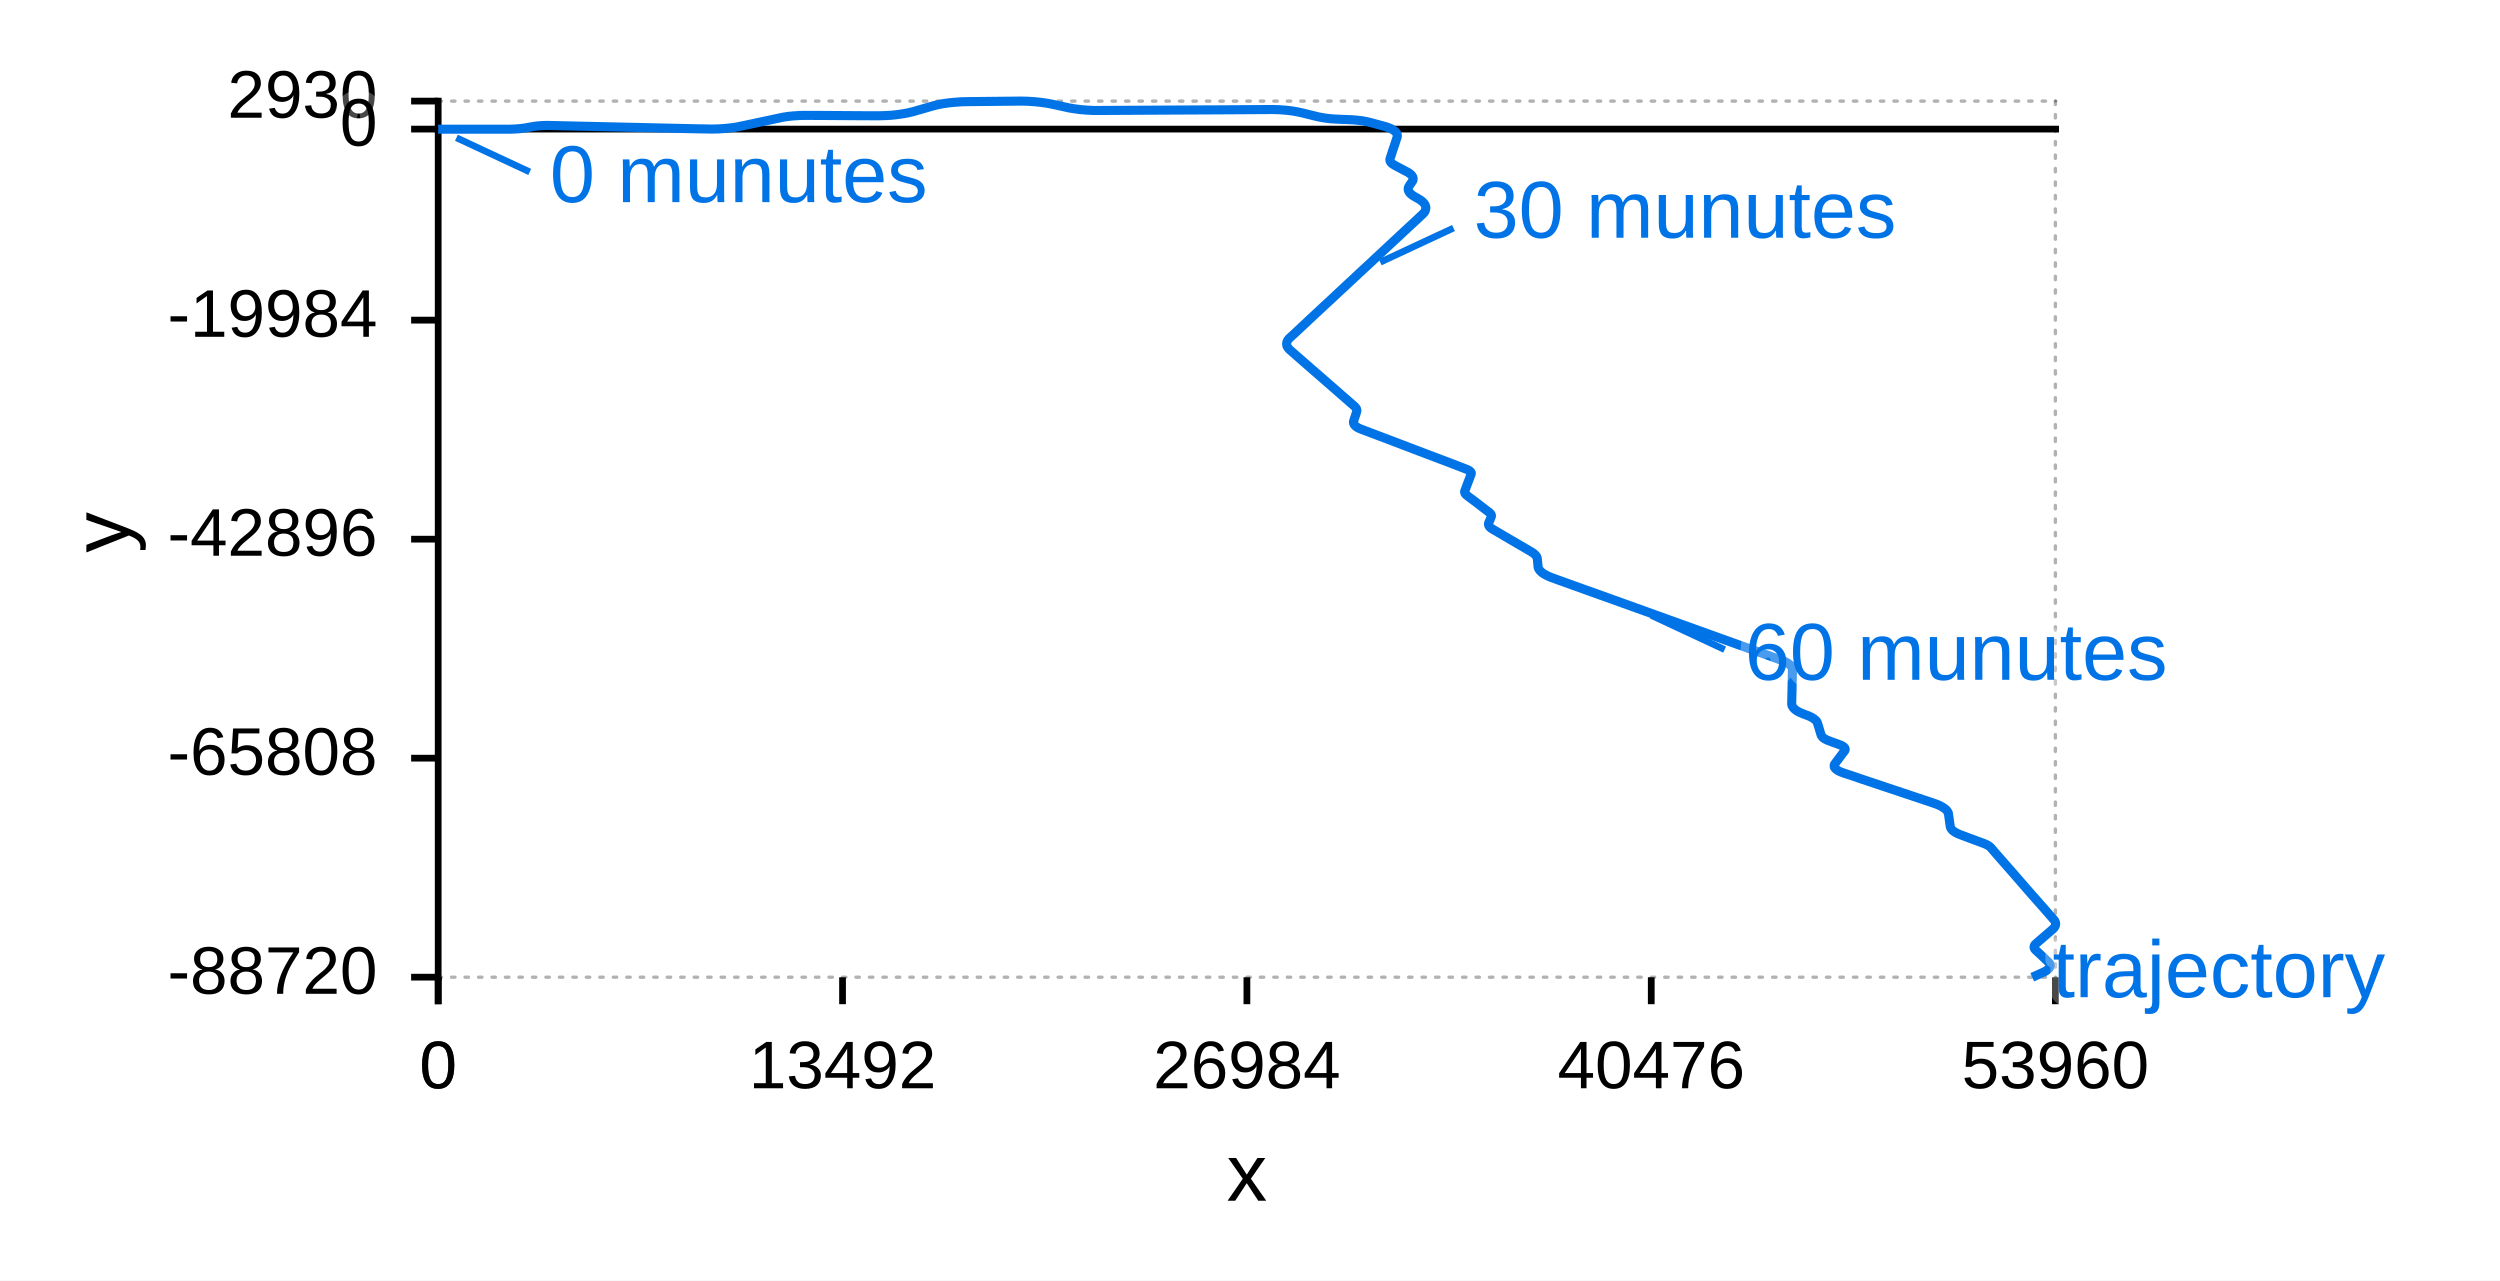
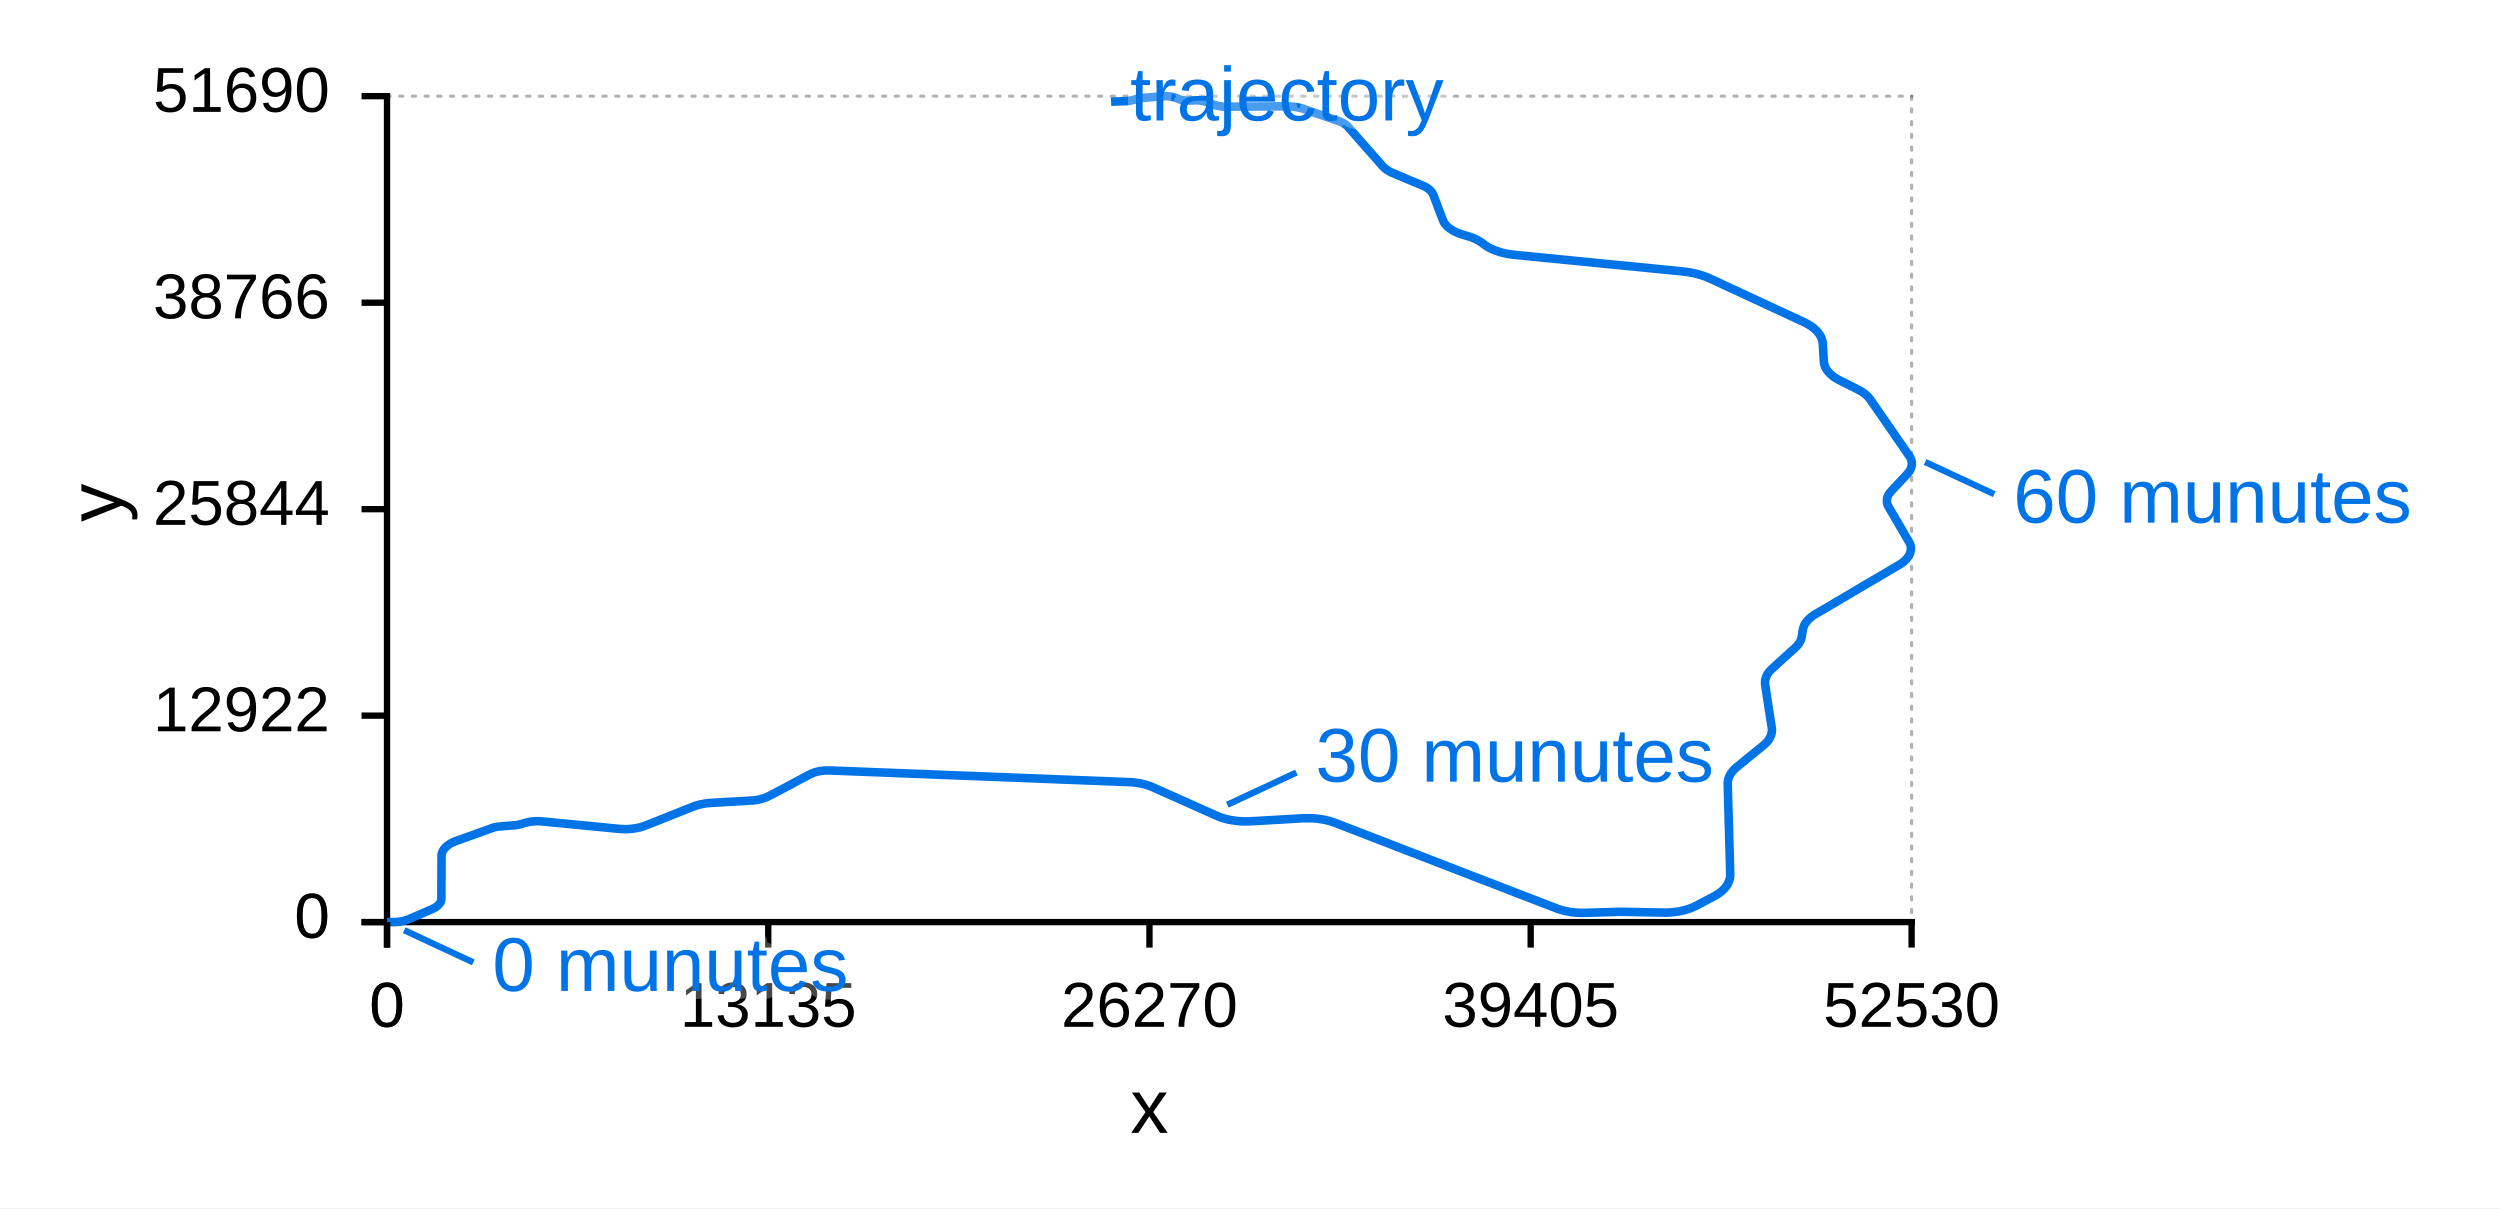
- <svg xmlns="http://www.w3.org/2000/svg" version="1.1" class="svg-plot" width="370.93pt" height="189.999pt" viewBox="-65 -14.999 370.93 189.999" preserveAspectRatio="xMidYMid">
-   <rect x="-65" y="-14.999" width="370.93" height="189.999" class="svg-plot-bg" />
+ <svg xmlns="http://www.w3.org/2000/svg" version="1.1" class="svg-plot" width="393.465pt" height="190.135pt" viewBox="-60.9 -15.135 393.465 190.135" preserveAspectRatio="xMidYMid">
+   <rect x="-60.9" y="-15.135" width="393.465" height="190.135" class="svg-plot-bg" />
  <g class="svg-plot-group">
    <rect x="0" y="0" width="240" height="130" class="svg-plot-axis" />
-     <line x1="0.014" x2="0.014" y1="0" y2="130" class="svg-plot-major" />
-     <line x1="0.014" x2="0.014" y1="0" y2="130" class="svg-plot-minor" />
-     <line x1="239.96" x2="239.96" y1="0" y2="130" class="svg-plot-minor" />
-     <line x1="0" x2="240" y1="4.157" y2="4.157" class="svg-plot-major" />
-     <line x1="0" x2="240" y1="129.988" y2="129.988" class="svg-plot-minor" />
-     <line x1="0" x2="240" y1="0.001" y2="0.001" class="svg-plot-minor" />
+     <line x1="0.012" x2="0.012" y1="0" y2="130" class="svg-plot-major" />
+     <line x1="0.012" x2="0.012" y1="0" y2="130" class="svg-plot-minor" />
+     <line x1="239.961" x2="239.961" y1="0" y2="130" class="svg-plot-minor" />
+     <line x1="0" x2="240" y1="129.991" y2="129.991" class="svg-plot-major" />
+     <line x1="0" x2="240" y1="129.991" y2="129.991" class="svg-plot-minor" />
+     <line x1="0" x2="240" y1="0.002" y2="0.002" class="svg-plot-minor" />
    <clipPath id="clip0">
      <rect x="-0.75" y="-0.75" width="241.5" height="131.5" />
    </clipPath>
    <g clip-path="url(#clip0)">
-       <path class="svg-plot-line svg-plot-s0 svg-plot-d0" d="M 0 4.17 5.97 4.17 10.69 4.17 11.43 4.14 12.13 4.09 12.83 4 14.18 3.76 14.79 3.68 15.48 3.63 16.16 3.61 18.05 3.65 23.7 3.78 30.35 3.93 38.78 4.12 39.55 4.13 40.6 4.15 41.56 4.13 42.47 4.07 43.38 3.98 44.22 3.86 44.99 3.71 49.69 2.71 51.13 2.4 51.89 2.28 52.71 2.2 53.6 2.14 54.27 2.12 56.96 2.13 62.78 2.17 65.34 2.18 66.35 2.15 67.26 2.1 68.18 2 69 1.88 69.8 1.73 70.46 1.57 73.48 0.7 74.22 0.52 75.01 0.37 75.87 0.25 76.74 0.17 77.72 0.1 78.72 0.08 83.48 0.03 86.59 0 87.6 0.03 88.59 0.1 89.54 0.2 90.44 0.33 91.29 0.5 93.61 1.01 94.45 1.15 95.29 1.26 96.25 1.34 97.23 1.39 98.33 1.39 109.31 1.33 115.69 1.3 123.85 1.25 124.82 1.28 125.76 1.35 126.64 1.45 127.46 1.59 128.12 1.73 130.56 2.33 130.96 2.41 131.74 2.54 132.54 2.63 133.4 2.68 135.75 2.78 136.44 2.84 137.14 2.93 137.81 3.05 138.41 3.2 140.58 3.79 140.99 3.93 141.35 4.08 141.67 4.26 141.91 4.43 142.08 4.59 142.21 4.75 142.29 4.91 142.32 5.07 142.33 5.2 142.3 5.34 142.1 5.94 141.97 6.35 141.83 6.76 141.73 7.06 141.65 7.29 141.48 7.82 141.42 8 141.42 8.03 141.28 8.44 141.23 8.59 141.22 8.72 141.24 8.86 141.3 8.98 141.36 9.09 141.5 9.24 141.71 9.39 141.99 9.56 143.36 10.29 143.97 10.61 144.22 10.79 144.41 10.97 144.53 11.11 144.61 11.27 144.66 11.43 144.66 11.58 144.63 11.75 144.59 11.85 144.48 12.01 144.06 12.62 143.98 12.79 143.94 12.96 143.94 13.1 143.97 13.27 144.05 13.44 144.13 13.57 144.23 13.69 144.42 13.86 144.65 14.03 144.78 14.11 145.68 14.63 145.96 14.84 146.14 15 146.31 15.2 146.43 15.38 146.51 15.57 146.55 15.76 146.55 15.95 146.5 16.15 146.43 16.34 146.3 16.54 146.13 16.73 145 17.79 143.95 18.76 142.82 19.81 142.58 20.04 141.34 21.19 140.44 22.03 140.32 22.14 140.28 22.18 138.86 23.5 138.29 24.04 138.16 24.16 137.44 24.82 136.6 25.6 135.59 26.55 135.01 27.08 134.79 27.29 133.11 28.85 132.51 29.42 131.56 30.29 130.92 30.89 130.17 31.59 129.23 32.46 128.98 32.7 128.66 33 126.99 34.56 126.43 35.07 126.28 35.21 126.11 35.41 126.03 35.54 125.95 35.71 125.91 35.9 125.9 36.07 125.92 36.23 125.99 36.42 126.11 36.62 126.27 36.81 126.5 37.02 128.15 38.46 129.69 39.81 130.36 40.39 131.52 41.4 132.43 42.19 133.47 43.1 133.8 43.39 133.95 43.52 134.72 44.19 134.88 44.33 135.16 44.58 135.23 44.64 136.01 45.32 136.16 45.49 136.25 45.62 136.29 45.74 136.32 45.89 136.3 46.04 136.2 46.38 136.06 46.81 135.93 47.19 135.89 47.34 135.83 47.52 135.81 47.63 135.83 47.76 135.88 47.91 135.96 48.04 136.08 48.18 136.17 48.26 136.35 48.39 136.58 48.52 136.9 48.66 137.04 48.71 137.33 48.82 137.46 48.87 138.1 49.11 138.46 49.25 139.6 49.68 139.73 49.73 140.82 50.14 142.76 50.88 143.78 51.27 145.41 51.89 146.57 52.33 148.82 53.18 149.78 53.54 151.52 54.21 152.32 54.52 152.7 54.67 152.94 54.79 153.1 54.9 153.21 55.01 153.28 55.12 153.3 55.22 153.29 55.3 153.2 55.55 153.16 55.64 153.08 55.86 153.03 56 152.97 56.15 152.94 56.22 152.92 56.29 152.92 56.31 152.89 56.36 152.82 56.54 152.76 56.71 152.71 56.84 152.63 57.05 152.6 57.12 152.56 57.23 152.55 57.27 152.48 57.46 152.34 57.82 152.31 57.95 152.32 58.05 152.35 58.17 152.43 58.3 152.57 58.44 152.74 58.57 152.8 58.63 153.77 59.35 154.07 59.58 154.1 59.6 155.24 60.48 155.7 60.83 155.95 61.02 156.1 61.15 156.21 61.29 156.26 61.39 156.29 61.5 156.28 61.6 156.24 61.72 156.08 62.13 156.06 62.17 155.87 62.61 155.85 62.73 155.85 62.85 155.9 62.98 155.98 63.12 156.12 63.27 156.23 63.37 156.49 63.53 157.32 64.02 157.36 64.04 159.28 65.17 160.23 65.72 161.96 66.73 162.21 66.88 162.5 67.07 162.73 67.26 162.86 67.4 162.99 67.58 163.07 67.76 163.1 67.93 163.16 68.6 163.2 69.04 163.22 69.17 163.28 69.35 163.37 69.51 163.52 69.71 163.74 69.91 163.92 70.05 164.25 70.25 164.61 70.44 165.04 70.63 166.12 71.03 170.24 72.51 174.32 73.97 177.63 75.16 178.97 75.64 182.6 76.95 187.08 78.56 189.63 79.48 194.42 81.2 197.07 82.15 199.42 83 199.64 83.09 200 83.25 200.32 83.44 200.56 83.63 200.7 83.77 200.83 83.95 200.9 84.09 200.94 84.24 200.95 84.41 200.94 84.65 200.94 84.89 200.94 84.98 200.9 86.41 200.89 87.09 200.89 87.23 200.86 88.33 200.86 88.37 200.84 89.37 200.84 89.5 200.88 89.68 200.97 89.85 201.09 90.03 201.25 90.2 201.42 90.34 201.67 90.51 202.03 90.7 202.48 90.89 203.37 91.23 203.77 91.42 204.08 91.61 204.31 91.79 204.42 91.89 204.47 91.94 204.59 92.12 204.66 92.28 204.83 92.82 204.9 93.05 205.03 93.5 205.12 93.79 205.18 93.97 205.23 94.12 205.32 94.26 205.45 94.41 205.63 94.56 205.78 94.65 206.07 94.8 206.41 94.93 207.16 95.21 207.64 95.38 208.17 95.58 208.35 95.67 208.55 95.81 208.68 95.94 208.74 96.04 208.77 96.14 208.77 96.2 208.75 96.28 208.7 96.39 208.58 96.55 208.3 96.92 208.14 97.13 207.85 97.52 207.52 97.96 207.34 98.2 207.2 98.39 207.16 98.48 207.14 98.6 207.15 98.72 207.15 98.77 207.21 98.9 207.32 99.04 207.47 99.17 207.65 99.3 207.88 99.43 208.23 99.58 208.86 99.8 210.52 100.35 210.71 100.42 211.12 100.56 214.19 101.59 216.5 102.36 217.21 102.6 219.55 103.38 221.61 104.07 222.41 104.35 222.86 104.55 223.23 104.76 223.53 104.96 223.75 105.15 223.9 105.32 224 105.48 224.08 105.65 224.08 105.69 224.14 106.03 224.16 106.2 224.26 106.9 224.26 106.92 224.36 107.61 224.4 107.78 224.49 107.94 224.63 108.12 224.76 108.25 224.86 108.33 225.11 108.5 225.4 108.65 225.79 108.82 227.41 109.43 229.49 110.2 229.81 110.35 230.1 110.52 230.29 110.67 230.42 110.81 230.65 111.07 230.72 111.16 231.28 111.8 231.64 112.21 231.78 112.37 232.1 112.74 232.71 113.43 232.9 113.65 233.77 114.64 234.35 115.31 234.36 115.32 235.33 116.44 236.44 117.71 237.65 119.08 237.73 119.17 238.33 119.85 239.4 121.08 239.51 121.2 239.81 121.55 239.92 121.73 239.98 121.91 240 122.07 239.98 122.24 239.92 122.41 239.85 122.55 239.71 122.73 239.53 122.9 239.06 123.31 238.29 123.97 237.05 125.04 236.92 125.18 236.84 125.32 236.81 125.45 236.8 125.53 236.8 125.58 236.84 125.7 236.91 125.83 237.03 125.96 237.47 126.37 238.04 126.9 238.17 127.03 238.6 127.44 238.94 127.76 239.06 127.91 239.13 128.03 239.17 128.17 239.17 128.31 239.13 128.45 239.06 128.6 238.94 128.75 238.77 128.9 238.54 129.07 238.23 129.23 237.39 129.61 236.53 130" />
+       <path class="svg-plot-line svg-plot-s0 svg-plot-d0" d="M 0 130 1.3 129.99 1.83 129.94 2.31 129.87 2.7 129.78 2.97 129.7 3.32 129.58 4 129.29 5.38 128.7 7.1 127.95 7.46 127.77 7.7 127.63 7.92 127.47 8.15 127.25 8.31 127.06 8.42 126.88 8.51 126.66 8.56 126.46 8.57 126.21 8.57 125.66 8.57 125.4 8.57 125.04 8.57 124.41 8.58 123.1 8.58 122.28 8.58 121.55 8.59 120.23 8.59 119.45 8.62 119.23 8.69 119.01 8.79 118.8 8.87 118.66 9.03 118.43 9.25 118.2 9.49 117.98 9.81 117.75 9.99 117.63 10.34 117.45 10.79 117.25 11.87 116.87 14.36 115.98 16.69 115.14 17.05 115.04 17.46 114.97 17.95 114.92 20.19 114.74 20.53 114.7 20.95 114.61 21.36 114.49 21.95 114.32 22.35 114.23 22.86 114.15 23.41 114.11 23.95 114.11 24.51 114.15 26.86 114.38 29.54 114.64 31.26 114.8 31.39 114.82 34.91 115.16 36.69 115.33 37.34 115.36 37.96 115.35 38.55 115.3 39.16 115.22 39.74 115.1 40.29 114.94 40.8 114.76 43.52 113.68 47.07 112.26 48.16 111.83 48.43 111.73 48.66 111.65 49.06 111.53 49.65 111.4 50.24 111.3 50.85 111.24 53.56 111.08 55.9 110.95 57.64 110.84 58.18 110.77 58.69 110.67 59.09 110.56 59.53 110.42 59.99 110.22 60.56 109.93 62.51 108.9 63.09 108.59 63.41 108.42 64.58 107.79 65.45 107.33 66.62 106.71 66.98 106.55 67.39 106.4 67.83 106.29 68.28 106.2 68.76 106.15 69.21 106.12 69.77 106.13 72.42 106.23 76.79 106.4 78.64 106.47 79.76 106.52 81.74 106.59 82.42 106.62 85.32 106.73 87.48 106.82 89.86 106.91 90.58 106.94 92.44 107.01 94.51 107.09 97.16 107.19 99.98 107.3 105.41 107.52 111.24 107.74 116.62 107.95 117.35 107.99 117.94 108.06 118.61 108.17 119.12 108.28 119.64 108.43 120.19 108.62 120.84 108.9 122.8 109.78 124.2 110.4 125.37 110.92 128.04 112.12 128.09 112.14 129.84 112.92 130.92 113.4 131.42 113.58 132.01 113.75 132.46 113.86 132.9 113.95 133.54 114.04 134.23 114.11 134.82 114.14 135.52 114.14 136.41 114.1 138.12 114 139.7 113.91 144.37 113.64 145.1 113.64 145.83 113.66 146.49 113.72 147.16 113.82 147.84 113.95 148.48 114.12 149.05 114.3 151.29 115.17 152.18 115.51 152.21 115.52 155.3 116.72 157.72 117.65 159.51 118.35 161.46 119.1 161.7 119.19 162.43 119.47 162.79 119.61 166.98 121.23 168.95 121.99 169.26 122.11 171.46 122.97 173.93 123.91 174.24 124.04 174.49 124.13 175.54 124.54 175.75 124.62 178.3 125.61 179.38 126.02 179.43 126.04 181.14 126.7 181.47 126.83 182.82 127.35 184.31 127.92 184.92 128.11 185.54 128.27 186.15 128.38 186.61 128.45 187.25 128.51 187.81 128.53 188.55 128.53 190.68 128.47 193.64 128.38 194.11 128.37 195.08 128.38 198.86 128.46 200.36 128.49 201.37 128.5 201.99 128.47 202.7 128.4 203.36 128.3 203.98 128.17 204.51 128.03 205.11 127.83 205.66 127.61 206.17 127.36 209.02 125.85 209.46 125.58 209.85 125.31 210.2 125.01 210.5 124.71 210.76 124.4 210.94 124.13 211.11 123.82 211.24 123.5 211.34 123.17 211.38 122.94 211.41 122.63 211.4 122.24 211.38 121.28 211.32 118.96 211.29 118.08 211.26 116.94 211.25 116.77 211.22 115.48 211.21 115.25 211.19 114.52 211.15 112.95 211.14 112.67 211.12 112.12 211.09 111.03 211.07 110.22 211.06 109.88 211.02 108.19 211.02 108 211.07 107.67 211.11 107.48 211.2 107.21 211.3 106.98 211.47 106.68 211.48 106.65 211.67 106.38 211.86 106.15 212.15 105.85 212.39 105.64 213.81 104.48 214.01 104.31 216.65 102.17 216.94 101.91 217.22 101.62 217.42 101.37 217.62 101.06 217.77 100.75 217.88 100.44 217.95 100.13 217.98 99.81 217.98 99.76 217.96 99.44 217.79 98.35 217.75 98.1 217.74 98.06 217.54 96.76 217.4 95.83 217.36 95.58 217.35 95.53 217.14 94.14 217.13 94.07 216.93 92.74 216.89 92.39 216.9 92.08 216.9 92.03 216.94 91.76 217.04 91.46 217.16 91.18 217.31 90.9 217.52 90.61 217.78 90.33 218.17 89.96 218.64 89.53 218.67 89.5 219.94 88.35 220.67 87.68 220.75 87.61 221.42 87.01 221.79 86.66 222.01 86.43 222.23 86.14 222.41 85.85 222.54 85.56 222.62 85.31 222.69 84.97 222.76 84.48 222.76 84.46 222.88 83.78 222.97 83.51 223.07 83.26 223.23 82.97 223.44 82.68 223.67 82.42 223.89 82.21 224.23 81.92 224.55 81.69 224.86 81.5 226.63 80.47 227.1 80.19 228.14 79.57 228.88 79.14 228.9 79.13 230.67 78.08 232.78 76.83 233.66 76.32 235.3 75.36 236.6 74.59 236.61 74.58 238.1 73.71 238.46 73.46 238.48 73.44 238.82 73.17 239.06 72.94 239.27 72.7 239.48 72.41 239.63 72.14 239.75 71.85 239.81 71.6 239.85 71.33 239.85 71.04 239.81 70.77 239.73 70.52 239.62 70.26 239.14 69.44 239.12 69.41 238.71 68.7 238.63 68.57 238.4 68.16 238.35 68.08 238.09 67.64 237.94 67.37 237.47 66.57 237.42 66.48 236.9 65.58 236.87 65.55 236.31 64.58 236.2 64.36 236.13 64.17 236.08 63.95 236.07 63.72 236.08 63.48 236.12 63.23 236.21 62.97 236.3 62.78 236.34 62.71 236.51 62.45 236.65 62.27 237.08 61.82 237.09 61.8 238.09 60.73 238.36 60.44 238.57 60.22 239.27 59.47 239.46 59.25 239.66 58.98 239.76 58.8 239.77 58.78 239.88 58.51 239.96 58.22 240 57.95 240 57.72 239.99 57.67 239.94 57.4 239.87 57.17 239.76 56.91 239.61 56.65 239.53 56.54 239.13 55.96 238.92 55.66 238.37 54.85 237.74 53.95 237.66 53.83 236.81 52.58 236.77 52.54 236.24 51.77 236.12 51.59 235.24 50.31 235.21 50.28 234.63 49.44 234.45 49.18 233.74 48.15 233.45 47.73 233.29 47.52 233.12 47.32 233.05 47.25 232.74 46.97 232.46 46.74 232.06 46.47 231.69 46.26 230.32 45.57 229.48 45.15 228.56 44.69 228.12 44.44 227.82 44.26 227.47 43.99 227.17 43.72 227.08 43.64 226.87 43.4 226.66 43.14 226.51 42.9 226.35 42.59 226.25 42.3 226.19 42.05 226.17 42 226.14 41.7 226.1 40.88 226.07 40.42 226.06 40.38 226 39.22 225.97 38.82 225.92 38.5 225.9 38.44 225.8 38.14 225.65 37.81 225.49 37.54 225.26 37.22 224.98 36.9 224.66 36.6 224.28 36.3 223.91 36.05 223.45 35.78 222.89 35.5 221.15 34.7 220.09 34.2 217.81 33.15 215.99 32.3 215.51 32.08 214.05 31.4 213.39 31.09 211.69 30.3 211.52 30.23 209.23 29.16 208.14 28.66 208.06 28.62 207.45 28.38 206.77 28.15 206.08 27.96 205.45 27.81 204.76 27.69 203.96 27.59 199.04 27.1 195.12 26.71 190.17 26.23 188.19 26.03 186.26 25.84 185.4 25.76 180.29 25.25 179.41 25.16 177.29 24.95 177 24.92 176.37 24.82 175.8 24.7 175.14 24.53 174.56 24.33 174.07 24.14 173.69 23.97 173.29 23.75 172.94 23.53 172.72 23.37 172.29 23.05 171.95 22.82 171.55 22.6 171.09 22.38 170.64 22.2 170.16 22.05 170.03 22.01 169.01 21.7 168.52 21.52 168.06 21.31 167.68 21.1 167.33 20.87 167.04 20.66 166.82 20.45 166.68 20.3 166.47 20.04 166.36 19.87 166.24 19.61 166.06 19.15 166.04 19.11 165.85 18.62 165.7 18.23 165.66 18.14 165.37 17.34 165.16 16.77 165.1 16.63 165.08 16.6 164.84 15.95 164.83 15.92 164.63 15.42 164.55 15.27 164.41 15.05 164.38 15.02 164.17 14.8 163.93 14.59 163.65 14.39 163.34 14.22 163.3 14.2 162.86 14.01 161.85 13.59 160.52 13.03 159.59 12.64 158.27 12.08 157.96 11.94 157.56 11.71 157.34 11.57 157.03 11.32 156.85 11.16 156.72 11.03 156.63 10.93 156.39 10.65 155.71 9.88 155.21 9.31 154.75 8.79 154.71 8.75 154.38 8.37 154.35 8.34 153.66 7.55 153.42 7.28 153.36 7.22 152.96 6.75 152.91 6.7 152.5 6.24 152.45 6.18 151.96 5.61 151.69 5.31 151.44 5.03 151.23 4.79 151.01 4.58 150.76 4.39 150.46 4.21 150.11 4.04 149.75 3.9 149.59 3.85 149.16 3.7 148.3 3.4 146.83 2.89 146.32 2.72 145.46 2.42 145.1 2.29 144.17 1.97 143.76 1.85 143.27 1.75 142.74 1.66 142.17 1.62 141.58 1.6 139.43 1.61 138.44 1.62 138.18 1.62 135.95 1.64 135.76 1.64 134.34 1.65 133.79 1.65 132.92 1.66 132.49 1.66 131.74 1.66 131.58 1.65 131.39 1.63 130.94 1.56 130.5 1.46 130.2 1.37 129.39 1.06 129.33 1.04 128.93 0.9 128.55 0.79 128.11 0.71 127.74 0.67 127.38 0.65 126.89 0.67 126.07 0.7 125.7 0.7 125.33 0.65 124.98 0.58 124.69 0.49 124.47 0.4 124.1 0.25 123.8 0.15 123.39 0.07 123.02 0.02 122.61 0 122.15 0.01 121.86 0.03 119.64 0.22 119.26 0.25 118.71 0.3 118.36 0.36 118.15 0.4 117.83 0.48 117.29 0.64 116.88 0.73 116.43 0.78 114.94 0.83 114.15 0.86 113.96 0.87" />
    </g>
  </g>
  <g class="svg-plot-group">
-     <line x1="0.014" x2="0.014" y1="130" y2="134" class="svg-plot-tick" />
-     <line x1="60.01" x2="60.01" y1="130" y2="134" class="svg-plot-tick" />
-     <line x1="120.005" x2="120.005" y1="130" y2="134" class="svg-plot-tick" />
-     <line x1="180" x2="180" y1="130" y2="134" class="svg-plot-tick" />
-     <line x1="0.014" x2="0.014" y1="130" y2="134" class="svg-plot-tick" />
-     <line x1="239.96" x2="239.96" y1="130" y2="134" class="svg-plot-tick" />
-     <line x1="0" x2="-4" y1="4.157" y2="4.157" class="svg-plot-tick" />
-     <line x1="0" x2="-4" y1="97.492" y2="97.492" class="svg-plot-tick" />
-     <line x1="0" x2="-4" y1="64.996" y2="64.996" class="svg-plot-tick" />
-     <line x1="0" x2="-4" y1="32.5" y2="32.5" class="svg-plot-tick" />
-     <line x1="0" x2="-4" y1="129.988" y2="129.988" class="svg-plot-tick" />
-     <line x1="0" x2="-4" y1="0.001" y2="0.001" class="svg-plot-tick" />
-     <text class="svg-plot-label svg-plot-t" x="0" y="0" transform="rotate(-90) translate(-64 -50)">y</text>
-     <text class="svg-plot-value" style="text-anchor:end" x="-9" y="-0.999">2930</text>
-     <text class="svg-plot-value" style="text-anchor:end" x="-9" y="128.988">-88720</text>
-     <text class="svg-plot-value" style="text-anchor:end" x="-9" y="31.5">-19984</text>
-     <text class="svg-plot-value" style="text-anchor:end" x="-9" y="63.996">-42896</text>
-     <text class="svg-plot-value" style="text-anchor:end" x="-9" y="96.492">-65808</text>
-     <text class="svg-plot-value" style="text-anchor:end" x="-9" y="3.157">0</text>
+     <line x1="0.012" x2="0.012" y1="130" y2="134" class="svg-plot-tick" />
+     <line x1="60.011" x2="60.011" y1="130" y2="134" class="svg-plot-tick" />
+     <line x1="120.009" x2="120.009" y1="130" y2="134" class="svg-plot-tick" />
+     <line x1="180.008" x2="180.008" y1="130" y2="134" class="svg-plot-tick" />
+     <line x1="0.012" x2="0.012" y1="130" y2="134" class="svg-plot-tick" />
+     <line x1="239.961" x2="239.961" y1="130" y2="134" class="svg-plot-tick" />
+     <line x1="0" x2="-4" y1="129.991" y2="129.991" class="svg-plot-tick" />
+     <line x1="0" x2="-4" y1="97.495" y2="97.495" class="svg-plot-tick" />
+     <line x1="0" x2="-4" y1="64.999" y2="64.999" class="svg-plot-tick" />
+     <line x1="0" x2="-4" y1="32.503" y2="32.503" class="svg-plot-tick" />
+     <line x1="0" x2="-4" y1="129.991" y2="129.991" class="svg-plot-tick" />
+     <line x1="0" x2="-4" y1="0.002" y2="0.002" class="svg-plot-tick" />
+     <text class="svg-plot-label svg-plot-t" x="0" y="0" transform="rotate(-90) translate(-64 -45.9)">y</text>
+     <text class="svg-plot-value" style="text-anchor:end" x="-9" y="-0.998">51690</text>
+     <text class="svg-plot-value" style="text-anchor:end" x="-9" y="128.991">0</text>
+     <text class="svg-plot-value" style="text-anchor:end" x="-9" y="31.503">38766</text>
+     <text class="svg-plot-value" style="text-anchor:end" x="-9" y="63.999">25844</text>
+     <text class="svg-plot-value" style="text-anchor:end" x="-9" y="96.495">12922</text>
+     <text class="svg-plot-value" style="text-anchor:end" x="-9" y="128.991">0</text>
    <text class="svg-plot-label svg-plot-t" x="120" y="159">x</text>
-     <text class="svg-plot-value" x="239.96" y="143">53960</text>
-     <text class="svg-plot-value" x="0.014" y="143">0</text>
-     <text class="svg-plot-value" x="180" y="143">40476</text>
-     <text class="svg-plot-value" x="120.005" y="143">26984</text>
-     <text class="svg-plot-value" x="60.01" y="143">13492</text>
-     <text class="svg-plot-value" x="0.014" y="143">0</text>
-     <text class="svg-plot-label svg-plot-t0" style="text-anchor:start" x="239.53" y="128.8">trajectory</text>
-     <line x1="190.888" x2="180.012" y1="81.382" y2="76.311" class="svg-plot-tick svg-plot-s0" />
-     <text class="svg-plot-label svg-plot-t0" style="text-anchor:start" x="193.888" y="81.704">60 munutes</text>
-     <line x1="150.658" x2="139.782" y1="18.834" y2="23.905" class="svg-plot-tick svg-plot-s0" />
-     <text class="svg-plot-label svg-plot-t0" style="text-anchor:start" x="153.658" y="16.113">30 munutes</text>
-     <line x1="13.595" x2="2.719" y1="10.509" y2="5.438" class="svg-plot-tick svg-plot-s0" />
-     <text class="svg-plot-label svg-plot-t0" style="text-anchor:start" x="16.595" y="10.831">0 munutes</text>
+     <text class="svg-plot-value" x="239.961" y="143">52530</text>
+     <text class="svg-plot-value" x="0.012" y="143">0</text>
+     <text class="svg-plot-value" x="180.008" y="143">39405</text>
+     <text class="svg-plot-value" x="120.009" y="143">26270</text>
+     <text class="svg-plot-value" x="60.011" y="143">13135</text>
+     <text class="svg-plot-value" x="0.012" y="143">0</text>
+     <text class="svg-plot-label svg-plot-t0" style="text-anchor:start" x="116.962" y="-0.335">trajectory</text>
+     <line x1="252.965" x2="242.089" y1="62.644" y2="57.573" class="svg-plot-tick svg-plot-s0" />
+     <text class="svg-plot-label svg-plot-t0" style="text-anchor:start" x="255.965" y="62.966">60 munutes</text>
+     <line x1="143.138" x2="132.262" y1="106.45" y2="111.521" class="svg-plot-tick svg-plot-s0" />
+     <text class="svg-plot-label svg-plot-t0" style="text-anchor:start" x="146.138" y="103.728">30 munutes</text>
+     <line x1="13.595" x2="2.719" y1="136.339" y2="131.267" class="svg-plot-tick svg-plot-s0" />
+     <text class="svg-plot-label svg-plot-t0" style="text-anchor:start" x="16.595" y="136.66">0 munutes</text>
  </g>
  <defs>
    <g id="svg-plot-marker0" class="svg-plot-marker">
      <circle cx="0" cy="0" r="1" stroke="none" />
    </g>
    <g id="svg-plot-marker1" class="svg-plot-marker">
      <path d="M0 0.9 -0.9 0 0 -0.9 0.9 0Z" fill="#FFFA" stroke-linejoin="miter" stroke-width="0.5" />
    </g>
    <g id="svg-plot-marker2" class="svg-plot-marker">
      <path fill="none" d="M0 -1.2 0 1.2 M -1.2 0 1.2 0" stroke-width="0.6" />
    </g>
    <g id="svg-plot-marker3" class="svg-plot-marker">
      <circle cx="0" cy="0" fill="#FFFA" r="0.82" stroke-width="0.55" />
    </g>
    <g id="svg-plot-marker4" class="svg-plot-marker">
      <path stroke="none" d="M0 -1.25 1.25 0.9 -1.25 0.9Z" />
    </g>
    <mask id="svg-plot-hatch1">
-       <rect x="-419" y="-419" width="838" height="838" fill="url(#svg-plot-hatch1-pattern)" style="transform:rotate(-50deg)" />
+       <rect x="-457" y="-457" width="914" height="914" fill="url(#svg-plot-hatch1-pattern)" style="transform:rotate(-50deg)" />
    </mask>
    <pattern patternUnits="userSpaceOnUse" id="svg-plot-hatch1-pattern" class="svg-plot-hatch" x="0" y="0" width="10" height="3">
      <line x1="-1" x2="11" y1="1.5" y2="1.5" stroke="#FFF" fill="none" />
      <rect x="-1" y="-1" width="12" height="12" fill="#FFF2" stroke="none" />
    </pattern>
    <mask id="svg-plot-hatch2">
-       <rect x="-419" y="-419" width="838" height="838" fill="url(#svg-plot-hatch2-pattern)" style="transform:rotate(30deg)" />
+       <rect x="-457" y="-457" width="914" height="914" fill="url(#svg-plot-hatch2-pattern)" style="transform:rotate(30deg)" />
    </mask>
    <pattern patternUnits="userSpaceOnUse" id="svg-plot-hatch2-pattern" class="svg-plot-hatch" x="0" y="0" width="10" height="2.4">
      <line x1="-1" x2="11" y1="1.2" y2="1.2" stroke="#FFF" fill="none" />
      <rect x="-1" y="-1" width="12" height="12" fill="#FFF2" stroke="none" />
    </pattern>
    <mask id="svg-plot-hatch3">
-       <rect x="-419" y="-419" width="838" height="838" fill="url(#svg-plot-hatch3-pattern)" style="transform:rotate(8deg)" />
-       <rect x="-419" y="-419" width="838" height="838" fill="url(#svg-plot-hatch3-pattern)" style="transform:rotate(93deg)" />
+       <rect x="-457" y="-457" width="914" height="914" fill="url(#svg-plot-hatch3-pattern)" style="transform:rotate(8deg)" />
+       <rect x="-457" y="-457" width="914" height="914" fill="url(#svg-plot-hatch3-pattern)" style="transform:rotate(93deg)" />
    </mask>
    <pattern patternUnits="userSpaceOnUse" id="svg-plot-hatch3-pattern" class="svg-plot-hatch" x="0" y="0" width="10" height="3">
      <line x1="-1" x2="11" y1="1.5" y2="1.5" stroke="#FFF" fill="none" />
      <rect x="-1" y="-1" width="12" height="12" fill="#FFF2" stroke="none" />
    </pattern>
  </defs>
  <style>.svg-plot{stroke-linecap:butt;stroke-linejoin:round;}.svg-plot-bg{fill:#FFF;stroke:none;}.svg-plot-axis{stroke:none;fill:#FFFFFFD9;}.svg-plot-legend{stroke:none;fill:#FFFFFFE4;}.svg-plot-line{stroke:blue;fill:none;stroke-width:1.5px;stroke-linejoin:round;}.svg-plot-fill{stroke:none;opacity:0.28;}.svg-plot-dot .svg-plot-fill{opacity:0.5;}.svg-plot-major{stroke:#000;stroke-width:1px;stroke-linecap:square;fill:none;}.svg-plot-minor{stroke:#0000004D;stroke-width:0.5px;stroke-dasharray:0.5 1.5;stroke-linecap:round;fill:none;}.svg-plot-tick{stroke:#000;fill:none;stroke-width:1px;stroke-linecap:butt;}.svg-plot-value,.svg-plot-label,.svg-plot-title{font-family:Arial,sans-serif;fill:#000;stroke:#FFFFFF48;stroke-width:2.5px;paint-order:stroke fill;text-anchor:middle;dominant-baseline:central;alignment-baseline:baseline;}.svg-plot-label{font-size:12px;}.svg-plot-value{font-size:10px;}.svg-plot-title{font-size:13px;}.svg-plot-hatch{stroke:#FFF;stroke-width:1px;}.svg-plot-marker{transform:scale(3.25);}.svg-plot-s{stroke:#000;}.svg-plot-f,.svg-plot-t{fill:#000;}.svg-plot-s0{stroke:#0073E6}.svg-plot-f0,.svg-plot-t0{fill:#0073E6}.svg-plot-s1{stroke:#CC0000}.svg-plot-f1,.svg-plot-t1{fill:#CC0000}.svg-plot-s2{stroke:#00B300}.svg-plot-f2,.svg-plot-t2{fill:#00B300}.svg-plot-s3{stroke:#806600}.svg-plot-f3,.svg-plot-t3{fill:#806600}.svg-plot-s4{stroke:#E69900}.svg-plot-f4,.svg-plot-t4{fill:#E69900}.svg-plot-s5{stroke:#CC00CC}.svg-plot-f5,.svg-plot-t5{fill:#CC00CC}.svg-plot-d0{stroke-width:1.35px}.svg-plot-d1{stroke-dasharray:1.8 1.8}.svg-plot-d2{stroke-dasharray:4.2 2.4}.svg-plot-d3{stroke-dasharray:7.5 6}.svg-plot-d4{stroke-dasharray:6 1.5 1.5 1.5 1.5 1.5}.svg-plot-d5{stroke-dasharray:15 4.5}.svg-plot-d6{stroke-dasharray:6 3 1.5 3}.svg-plot-h0{opacity:0.14}.svg-plot-h1{mask:url(#svg-plot-hatch1)}.svg-plot-h2{mask:url(#svg-plot-hatch2)}.svg-plot-h3{mask:url(#svg-plot-hatch3)}#svg-plot-hatch2-pattern{stroke-width:0.9px}#svg-plot-hatch3-pattern{stroke-width:0.7px}</style>
</svg>
